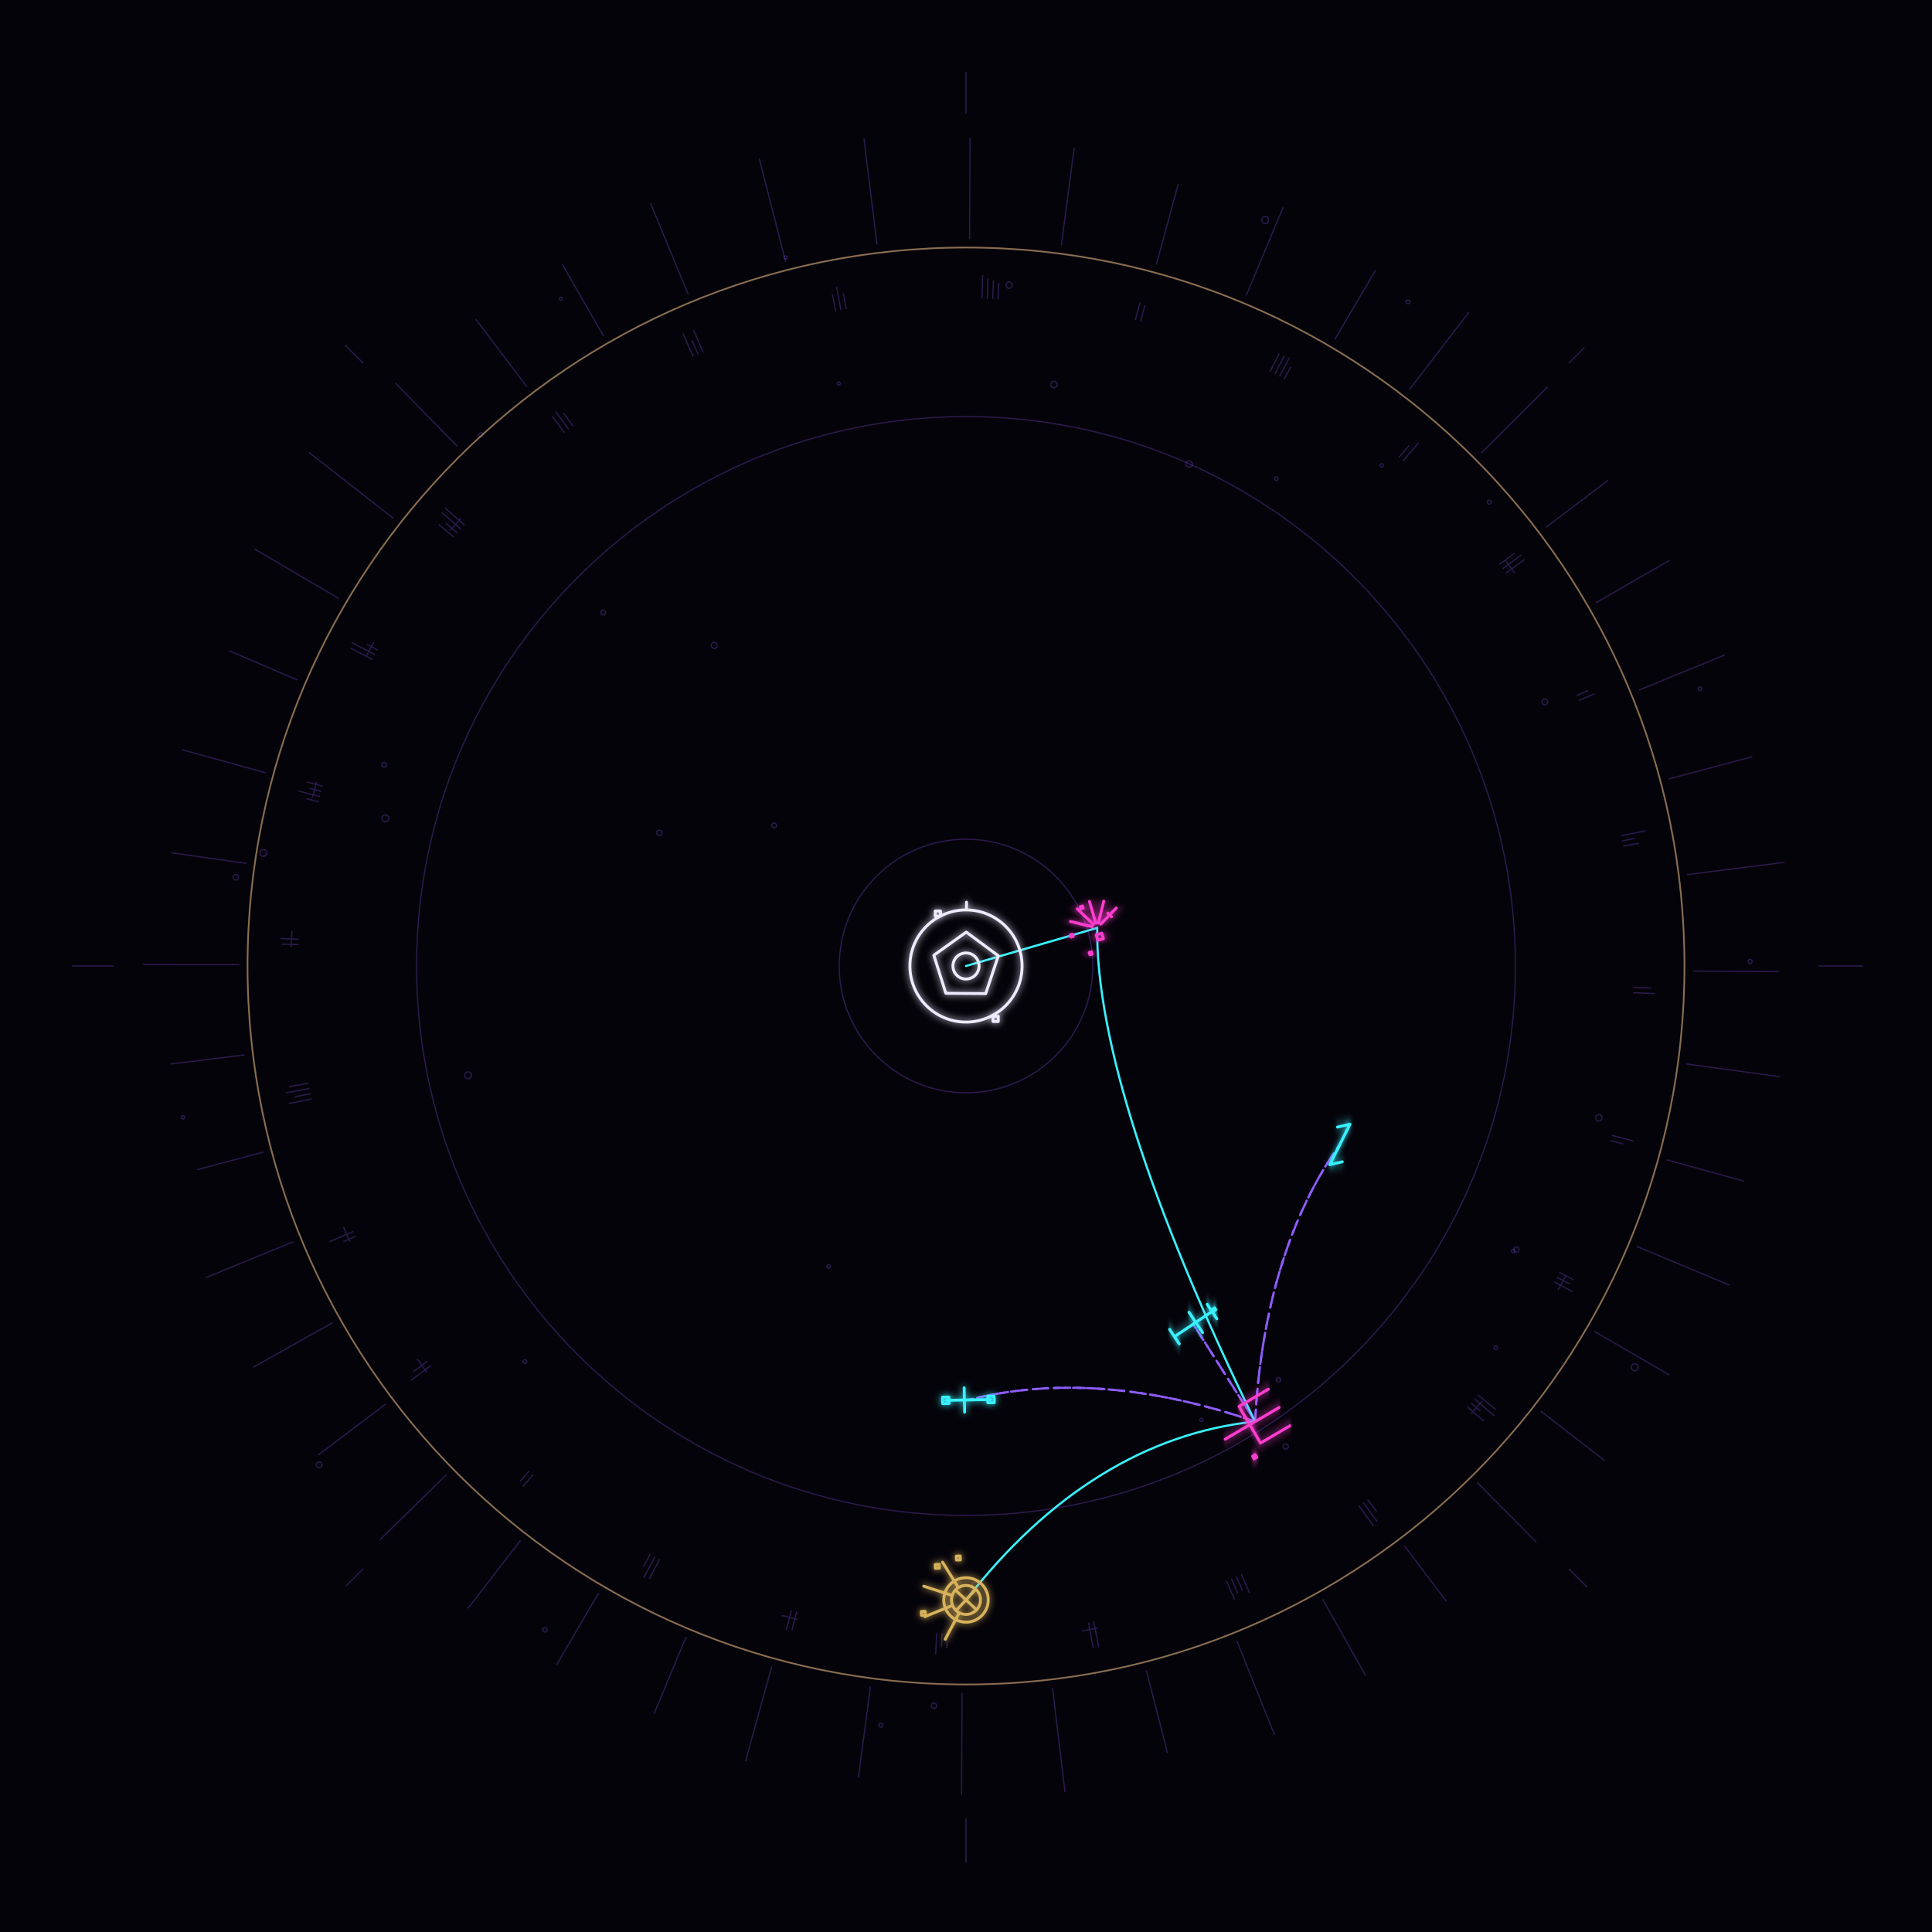
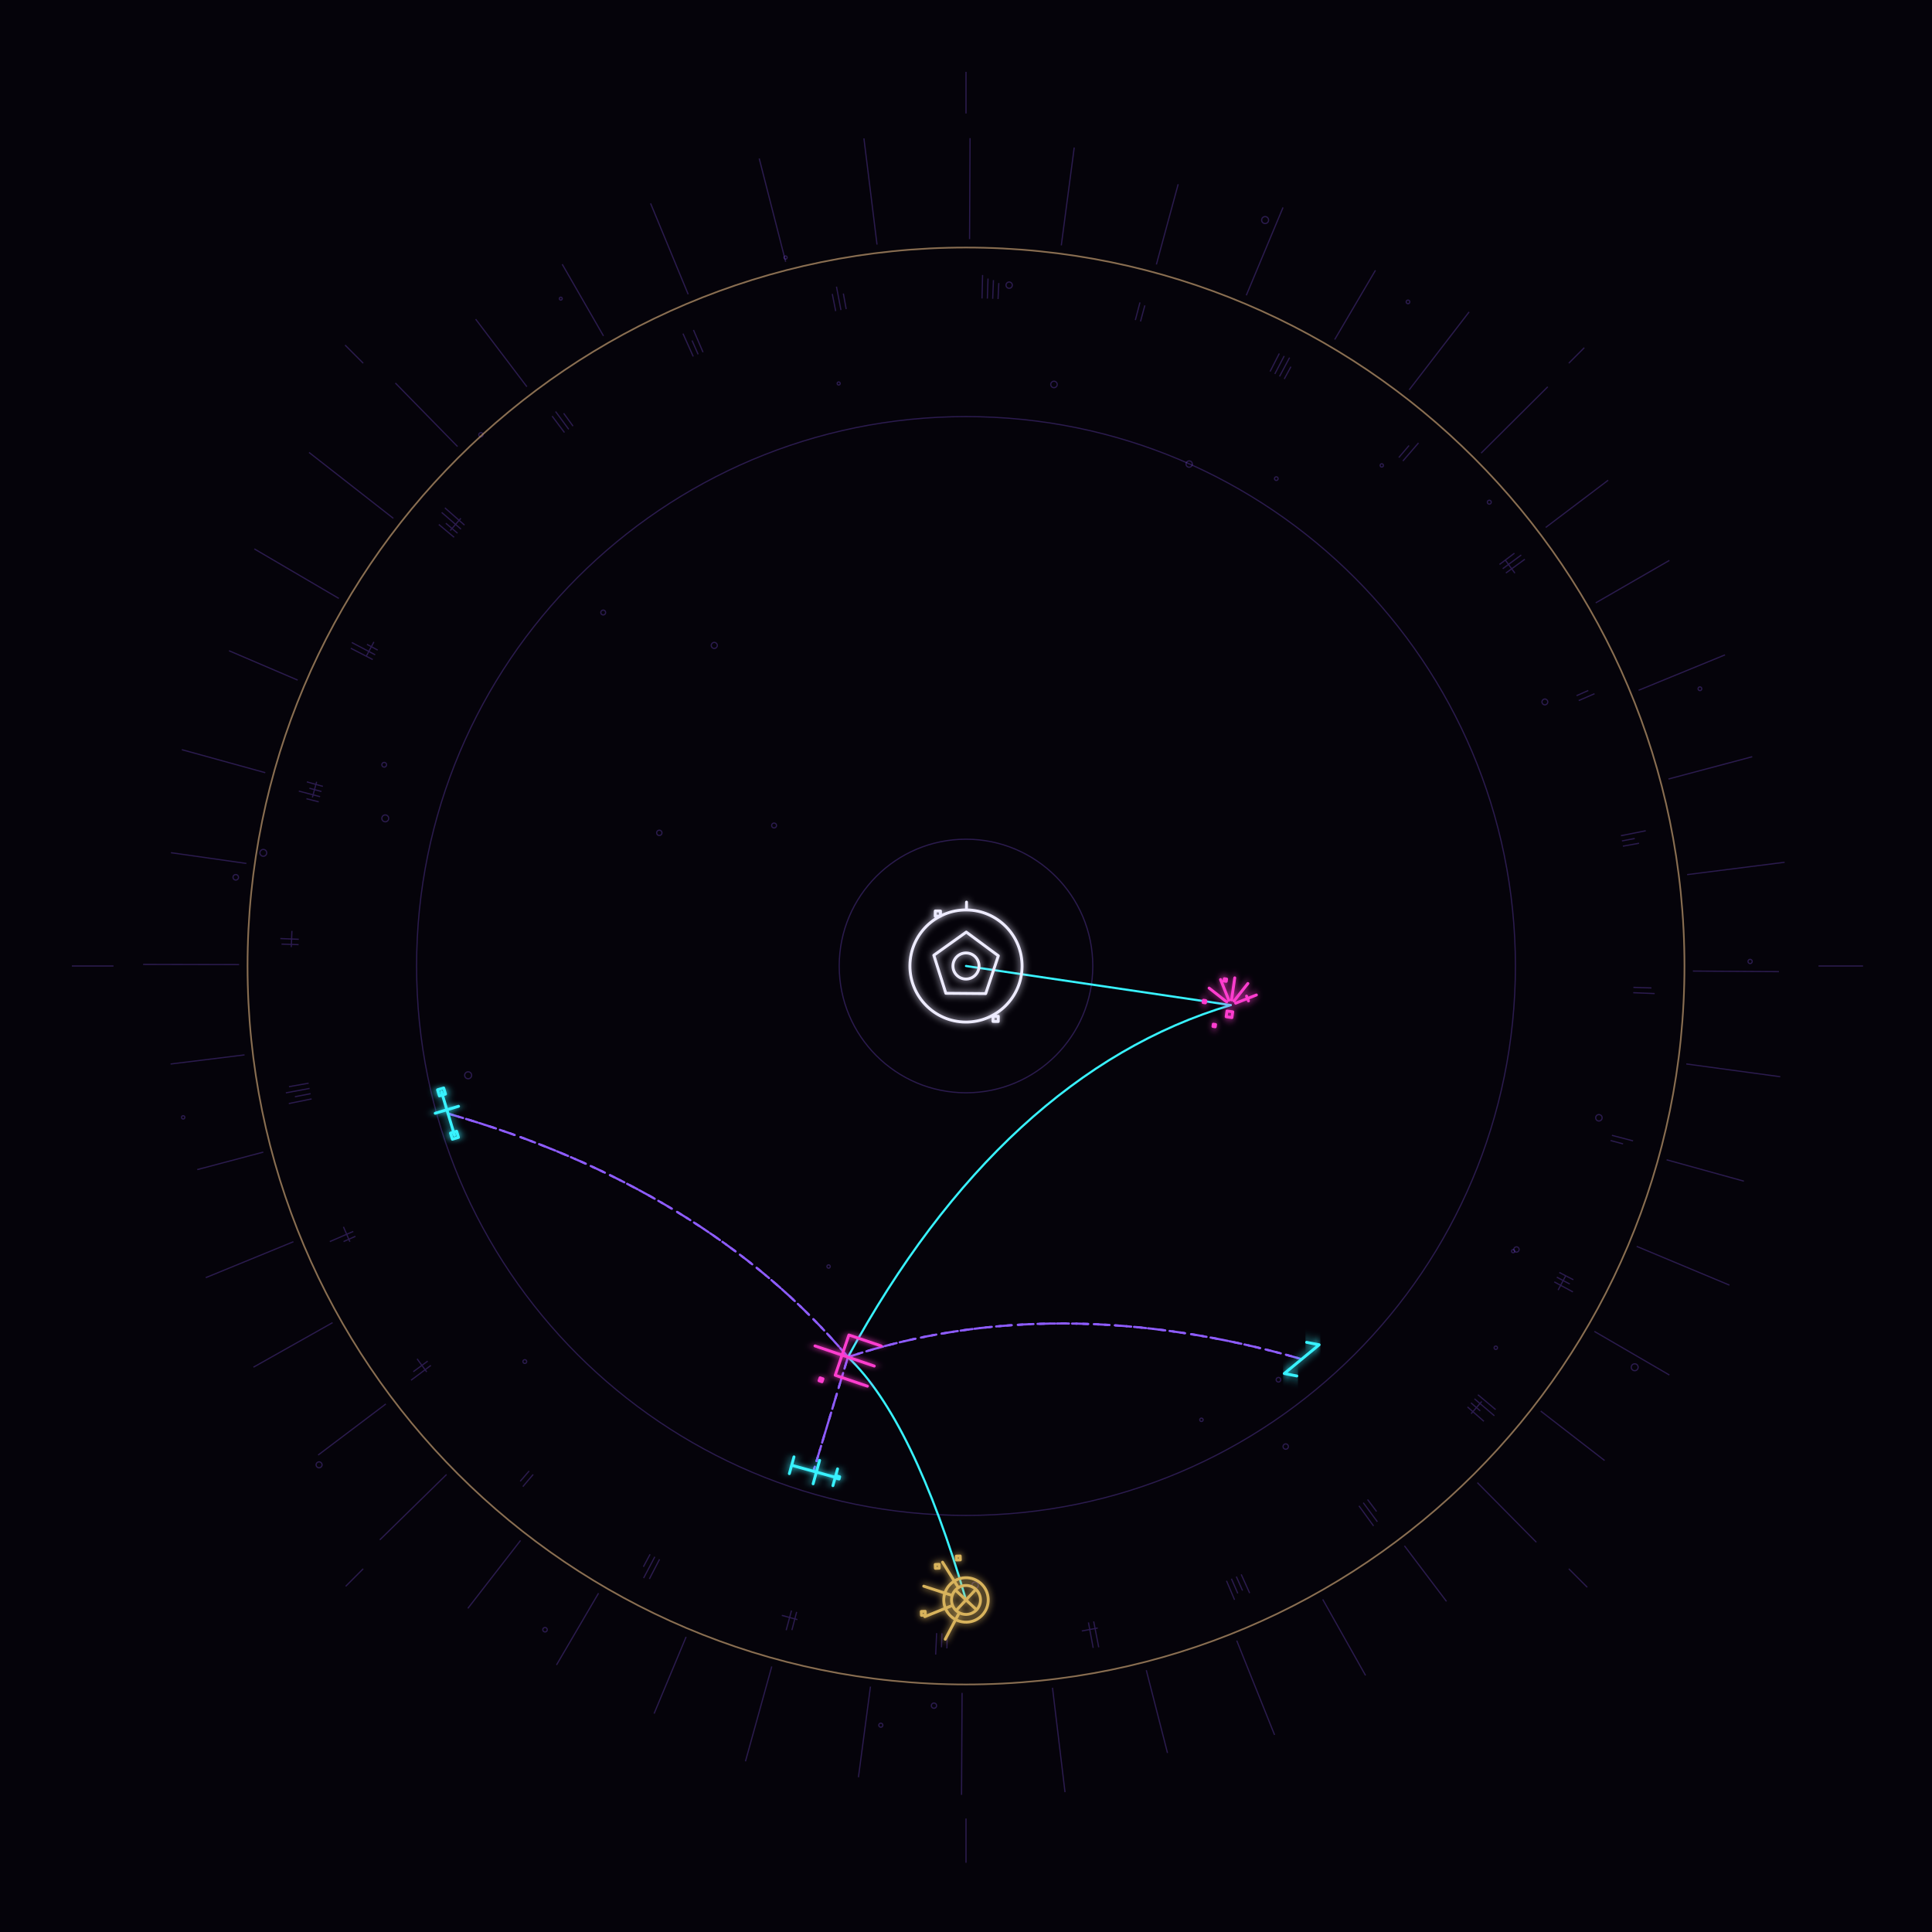
<svg xmlns="http://www.w3.org/2000/svg" viewBox="0 0 1600 1600" role="img">
  <defs>
    <filter id="sigil-glow" x="-30%" y="-30%" width="160%" height="160%">
      <feGaussianBlur stdDeviation="3" result="b" />
      <feMerge>
        <feMergeNode in="b" />
        <feMergeNode in="SourceGraphic" />
      </feMerge>
    </filter>
  </defs>
  <style>.sigil-node{fill:none;stroke-width:2.4;stroke-linecap:round;stroke-linejoin:round}.sigil-edge{fill:none;stroke-width:1.8;stroke-linecap:round}.sigil-region{fill:none;stroke-width:1.4}.sigil-boundary{fill:none;stroke:#D8B35C;stroke-width:1.4;stroke-opacity:0.55}.sigil-ornament{fill:none;stroke:#8E5CFF;stroke-opacity:0.28;stroke-width:1}.sigil-text{fill:#EDEBFF;font-family:ui-monospace,SFMono-Regular,Menlo,Consolas,monospace;font-size:15px;text-anchor:middle;dominant-baseline:middle}</style>
  <rect x="0" y="0" width="1600" height="1600" fill="#05030A" />
  <g class="sigil-layer sigil-layer-guide-geometry">
    <circle cx="800" cy="800" r="105" id="ornament-guide-0" class="sigil-ornament" stroke="#8E5CFF" />
    <circle cx="800" cy="800" r="455" id="ornament-guide-1" class="sigil-ornament" stroke="#8E5CFF" />
    <circle cx="800" cy="800" r="595" id="ornament-guide-2" class="sigil-ornament" stroke="#8E5CFF" />
    <path d="M800 94L800 59.481" id="ornament-cardinal-0" class="sigil-ornament" stroke="#8E5CFF" />
    <path d="M1299.217 300.783L1312.026 287.974" id="ornament-cardinal-1" class="sigil-ornament" stroke="#8E5CFF" />
    <path d="M1506 800L1542.906 800" id="ornament-cardinal-2" class="sigil-ornament" stroke="#8E5CFF" />
    <path d="M1299.217 1299.217L1314.492 1314.492" id="ornament-cardinal-3" class="sigil-ornament" stroke="#8E5CFF" />
    <path d="M800 1506L800 1542.657" id="ornament-cardinal-4" class="sigil-ornament" stroke="#8E5CFF" />
    <path d="M300.783 1299.217L286.287 1313.713" id="ornament-cardinal-5" class="sigil-ornament" stroke="#8E5CFF" />
    <path d="M94 800L59.509 800" id="ornament-cardinal-6" class="sigil-ornament" stroke="#8E5CFF" />
    <path d="M300.783 300.783L285.793 285.793" id="ornament-cardinal-7" class="sigil-ornament" stroke="#8E5CFF" />
  </g>
  <g class="sigil-layer sigil-layer-ornament-back">
    <path d="M1401.985 804.182L1473.239 804.677" id="ornament-filament-0" class="sigil-ornament" stroke="#8E5CFF" />
    <path d="M1396.51 881.119L1474.331 891.702" id="ornament-filament-1" class="sigil-ornament" stroke="#8E5CFF" />
    <path d="M1380.213 960.49L1444.226 978.197" id="ornament-filament-2" class="sigil-ornament" stroke="#8E5CFF" />
    <path d="M1355.426 1032.177L1432.22 1064.278" id="ornament-filament-3" class="sigil-ornament" stroke="#8E5CFF" />
    <path d="M1320.409 1102.62L1382.467 1138.707" id="ornament-filament-4" class="sigil-ornament" stroke="#8E5CFF" />
    <path d="M1275.97 1168.587L1328.844 1209.532" id="ornament-filament-5" class="sigil-ornament" stroke="#8E5CFF" />
    <path d="M1223.492 1227.853L1272.341 1277.205" id="ornament-filament-6" class="sigil-ornament" stroke="#8E5CFF" />
    <path d="M1163.099 1280.17L1197.897 1326.188" id="ornament-filament-7" class="sigil-ornament" stroke="#8E5CFF" />
    <path d="M1095.412 1324.534L1130.88 1387.512" id="ornament-filament-8" class="sigil-ornament" stroke="#8E5CFF" />
    <path d="M1024.21 1358.69L1055.545 1436.772" id="ornament-filament-9" class="sigil-ornament" stroke="#8E5CFF" />
    <path d="M949.32 1383.187L966.871 1451.734" id="ornament-filament-10" class="sigil-ornament" stroke="#8E5CFF" />
    <path d="M871.632 1397.723L881.993 1484.181" id="ornament-filament-11" class="sigil-ornament" stroke="#8E5CFF" />
    <path d="M796.757 1401.991L796.302 1486.438" id="ornament-filament-12" class="sigil-ornament" stroke="#8E5CFF" />
    <path d="M720.875 1396.777L710.923 1471.841" id="ornament-filament-13" class="sigil-ornament" stroke="#8E5CFF" />
    <path d="M639.143 1380.111L617.366 1458.648" id="ornament-filament-14" class="sigil-ornament" stroke="#8E5CFF" />
    <path d="M568.209 1355.587L541.703 1419.121" id="ornament-filament-15" class="sigil-ornament" stroke="#8E5CFF" />
    <path d="M495.686 1319.42L460.884 1378.822" id="ornament-filament-16" class="sigil-ornament" stroke="#8E5CFF" />
    <path d="M431.093 1275.722L387.451 1332" id="ornament-filament-17" class="sigil-ornament" stroke="#8E5CFF" />
    <path d="M369.822 1221.13L314.522 1275.267" id="ornament-filament-18" class="sigil-ornament" stroke="#8E5CFF" />
    <path d="M319.529 1162.701L263.48 1205.011" id="ornament-filament-19" class="sigil-ornament" stroke="#8E5CFF" />
    <path d="M275.432 1095.351L209.896 1132.249" id="ornament-filament-20" class="sigil-ornament" stroke="#8E5CFF" />
    <path d="M242.988 1028.346L170.369 1058.116" id="ornament-filament-21" class="sigil-ornament" stroke="#8E5CFF" />
    <path d="M218.064 954.125L163.356 968.614" id="ornament-filament-22" class="sigil-ornament" stroke="#8E5CFF" />
    <path d="M202.518 873.619L141.279 881.164" id="ornament-filament-23" class="sigil-ornament" stroke="#8E5CFF" />
    <path d="M198.001 798.82L118.514 798.664" id="ornament-filament-24" class="sigil-ornament" stroke="#8E5CFF" />
    <path d="M204.021 715.069L141.562 706.169" id="ornament-filament-25" class="sigil-ornament" stroke="#8E5CFF" />
    <path d="M219.678 639.904L150.631 620.856" id="ornament-filament-26" class="sigil-ornament" stroke="#8E5CFF" />
    <path d="M246.517 563.229L189.68 538.915" id="ornament-filament-27" class="sigil-ornament" stroke="#8E5CFF" />
    <path d="M280.628 495.604L210.645 454.588" id="ornament-filament-28" class="sigil-ornament" stroke="#8E5CFF" />
    <path d="M325.717 429.245L255.932 374.693" id="ornament-filament-29" class="sigil-ornament" stroke="#8E5CFF" />
    <path d="M378.902 369.791L327.429 317.205" id="ornament-filament-30" class="sigil-ornament" stroke="#8E5CFF" />
    <path d="M436.33 320.262L393.914 264.309" id="ornament-filament-31" class="sigil-ornament" stroke="#8E5CFF" />
    <path d="M499.775 278.206L465.599 218.807" id="ornament-filament-32" class="sigil-ornament" stroke="#8E5CFF" />
    <path d="M569.916 243.704L538.794 168.459" id="ornament-filament-33" class="sigil-ornament" stroke="#8E5CFF" />
    <path d="M650.657 216.819L628.741 131.236" id="ornament-filament-34" class="sigil-ornament" stroke="#8E5CFF" />
    <path d="M726.307 202.528L715.461 114.595" id="ornament-filament-35" class="sigil-ornament" stroke="#8E5CFF" />
    <path d="M802.949 198.007L803.359 114.381" id="ornament-filament-36" class="sigil-ornament" stroke="#8E5CFF" />
    <path d="M878.918 203.195L889.632 122.17" id="ornament-filament-37" class="sigil-ornament" stroke="#8E5CFF" />
    <path d="M957.676 219.016L975.709 152.569" id="ornament-filament-38" class="sigil-ornament" stroke="#8E5CFF" />
    <path d="M1032.141 244.559L1062.547 171.805" id="ornament-filament-39" class="sigil-ornament" stroke="#8E5CFF" />
    <path d="M1105.347 281.187L1139.082 223.867" id="ornament-filament-40" class="sigil-ornament" stroke="#8E5CFF" />
    <path d="M1167.04 322.836L1216.658 258.331" id="ornament-filament-41" class="sigil-ornament" stroke="#8E5CFF" />
    <path d="M1226.617 375.263L1281.805 320.318" id="ornament-filament-42" class="sigil-ornament" stroke="#8E5CFF" />
    <path d="M1280.102 436.812L1331.792 397.709" id="ornament-filament-43" class="sigil-ornament" stroke="#8E5CFF" />
    <path d="M1321.507 499.277L1382.496 464.108" id="ornament-filament-44" class="sigil-ornament" stroke="#8E5CFF" />
    <path d="M1357.017 571.667L1428.584 542.33" id="ornament-filament-45" class="sigil-ornament" stroke="#8E5CFF" />
    <path d="M1381.743 645.147L1451.121 626.679" id="ornament-filament-46" class="sigil-ornament" stroke="#8E5CFF" />
    <path d="M1397.224 724.318L1477.937 714.09" id="ornament-filament-47" class="sigil-ornament" stroke="#8E5CFF" />
    <path d="M1352.717 817.693L1367.662 818.171M1352.558 822.114L1370.324 822.825" id="ornament-rune-0" class="sigil-ornament" stroke="#8E5CFF" />
    <path d="M1334.922 940.24L1352.431 944.831M1333.783 944.515L1344.158 947.324" id="ornament-rune-1" class="sigil-ornament" stroke="#8E5CFF" />
    <path d="M1291.323 1053.792L1302.977 1059.812M1289.277 1057.715L1300.048 1063.388M1287.2 1061.621L1302.625 1069.904M1296.654 1056.546L1290.354 1068.391" id="ornament-rune-2" class="sigil-ornament" stroke="#8E5CFF" />
    <path d="M1223.954 1155.066L1238.626 1167.354M1221.1 1158.446L1237.571 1172.466M1218.219 1161.804L1225.89 1168.44M1215.311 1165.138L1228.859 1177.049M1227.115 1160.63L1218.338 1170.776" id="ornament-rune-3" class="sigil-ornament" stroke="#8E5CFF" />
    <path d="M1132.55 1241.836L1140.02 1251.761M1129.005 1244.482L1140.693 1260.273M1125.439 1247.1L1137.527 1263.707" id="ornament-rune-4" class="sigil-ornament" stroke="#8E5CFF" />
    <path d="M1027.912 1303.85L1034.905 1319.31M1023.874 1305.657L1029.004 1317.245M1019.822 1307.432L1025.089 1319.591M1015.755 1309.175L1022.426 1324.917" id="ornament-rune-5" class="sigil-ornament" stroke="#8E5CFF" />
    <path d="M905.742 1342.796L909.913 1364.211M901.396 1343.625L905.328 1364.703M909.083 1348.254L895.895 1350.713" id="ornament-rune-6" class="sigil-ornament" stroke="#8E5CFF" />
    <path d="M784.518 1352.783L784.172 1365.127M780.096 1352.642L779.68 1364.198M775.676 1352.465L774.892 1370.268" id="ornament-rune-7" class="sigil-ornament" stroke="#8E5CFF" />
    <path d="M659.76 1334.922L655.815 1349.969M655.485 1333.783L651.077 1350.063M660.402 1341.289L647.452 1337.783" id="ornament-rune-8" class="sigil-ornament" stroke="#8E5CFF" />
    <path d="M546.208 1291.323L537.791 1307.618M542.285 1289.277L533.003 1306.9M538.379 1287.2L532.811 1297.568" id="ornament-rune-9" class="sigil-ornament" stroke="#8E5CFF" />
    <path d="M441.554 1221.1L432.983 1231.169M438.196 1218.219L430.818 1226.747" id="ornament-rune-10" class="sigil-ornament" stroke="#8E5CFF" />
    <path d="M356.837 1130.78L340.385 1143.061M354.205 1127.225L342.274 1135.983M353.37 1136.159L345.432 1125.344" id="ornament-rune-11" class="sigil-ornament" stroke="#8E5CFF" />
    <path d="M294.343 1023.874L284.52 1028.223M292.568 1019.822L273.132 1028.241M289.766 1028.346L284.433 1016.036" id="ornament-rune-12" class="sigil-ornament" stroke="#8E5CFF" />
    <path d="M258.067 910.081L239.179 913.917M257.204 905.742L244.231 908.269M256.375 901.396L236.727 905.061M255.582 897.044L239.333 899.94" id="ornament-rune-13" class="sigil-ornament" stroke="#8E5CFF" />
    <path d="M247.283 782.307L233.147 781.855M247.442 777.886L232.163 777.274M241.219 784.35L241.756 770.945" id="ornament-rune-14" class="sigil-ornament" stroke="#8E5CFF" />
    <path d="M263.973 664.043L253.761 661.453M265.078 659.76L247.471 655.144M266.217 655.485L256.228 652.78M267.39 651.219L254.107 647.509M258.711 660.402L262.217 647.452" id="ornament-rune-15" class="sigil-ornament" stroke="#8E5CFF" />
    <path d="M308.677 546.208L290.566 536.852M310.723 542.285L291.341 532.076M312.8 538.379L303.907 533.604M303.346 543.454L309.646 531.609" id="ornament-rune-16" class="sigil-ornament" stroke="#8E5CFF" />
    <path d="M376.046 444.934L363.41 434.351M378.9 441.554L369.235 433.327M381.781 438.196L365.788 424.361M384.689 434.862L368.457 420.592M372.885 439.37L381.662 429.224" id="ornament-rune-17" class="sigil-ornament" stroke="#8E5CFF" />
    <path d="M467.45 358.164L457.216 344.567M470.995 355.518L460.107 340.809M474.561 352.9L466.818 342.262" id="ornament-rune-18" class="sigil-ornament" stroke="#8E5CFF" />
    <path d="M574.105 295.242L565.617 276.276M578.15 293.451L573.123 281.972M582.21 291.693L574.312 273.259" id="ornament-rune-19" class="sigil-ornament" stroke="#8E5CFF" />
    <path d="M692.088 257.631L689.259 243.413M696.43 256.785L692.734 237.4M700.779 255.974L698.429 243.087" id="ornament-rune-20" class="sigil-ornament" stroke="#8E5CFF" />
    <path d="M813.271 247.159L813.736 227.767M817.693 247.283L818.224 230.704M822.114 247.442L822.733 231.972M826.534 247.637L827.169 234.418" id="ornament-rune-21" class="sigil-ornament" stroke="#8E5CFF" />
    <path d="M940.24 265.078L944.069 250.474M944.515 266.217L948.116 252.917" id="ornament-rune-22" class="sigil-ornament" stroke="#8E5CFF" />
    <path d="M1051.825 307.666L1059.452 292.754M1055.756 309.696L1063.523 294.805M1059.67 311.758L1067.959 296.172M1063.567 313.851L1069.081 303.681" id="ornament-rune-23" class="sigil-ornament" stroke="#8E5CFF" />
    <path d="M1158.446 378.9L1166.9 368.968M1161.804 381.781L1174.737 366.831" id="ornament-rune-24" class="sigil-ornament" stroke="#8E5CFF" />
    <path d="M1241.836 467.45L1254.188 458.153M1244.482 470.995L1259.819 459.643M1247.1 474.561L1262.814 463.123M1246.63 463.841L1254.568 474.656" id="ornament-rune-25" class="sigil-ornament" stroke="#8E5CFF" />
    <path d="M1305.657 576.126L1315.366 571.828M1307.432 580.178L1320.519 574.509" id="ornament-rune-26" class="sigil-ornament" stroke="#8E5CFF" />
    <path d="M1342.369 692.088L1362.94 687.995M1343.215 696.43L1353.822 694.408M1344.026 700.779L1357.398 698.341" id="ornament-rune-27" class="sigil-ornament" stroke="#8E5CFF" />
    <circle cx="499.557" cy="507.254" r="2.017" id="ornament-dot-87" class="sigil-ornament" stroke="#8E5CFF" />
    <circle cx="1047.714" cy="182.248" r="2.88" id="ornament-dot-88" class="sigil-ornament" stroke="#8E5CFF" />
    <circle cx="1407.799" cy="570.398" r="1.545" id="ornament-dot-89" class="sigil-ornament" stroke="#8E5CFF" />
    <circle cx="218.054" cy="706.291" r="2.83" id="ornament-dot-90" class="sigil-ornament" stroke="#8E5CFF" />
    <circle cx="451.355" cy="1349.661" r="1.862" id="ornament-dot-91" class="sigil-ornament" stroke="#8E5CFF" />
    <circle cx="195.243" cy="726.547" r="2.298" id="ornament-dot-92" class="sigil-ornament" stroke="#8E5CFF" />
    <circle cx="546.012" cy="689.719" r="2.214" id="ornament-dot-93" class="sigil-ornament" stroke="#8E5CFF" />
    <circle cx="807.572" cy="1312.798" r="2.658" id="ornament-dot-94" class="sigil-ornament" stroke="#8E5CFF" />
    <circle cx="1056.979" cy="396.379" r="1.519" id="ornament-dot-95" class="sigil-ornament" stroke="#8E5CFF" />
    <circle cx="1353.792" cy="1132.296" r="2.861" id="ornament-dot-96" class="sigil-ornament" stroke="#8E5CFF" />
    <circle cx="650.553" cy="213.273" r="1.336" id="ornament-dot-97" class="sigil-ornament" stroke="#8E5CFF" />
    <circle cx="1233.375" cy="415.884" r="1.632" id="ornament-dot-98" class="sigil-ornament" stroke="#8E5CFF" />
    <circle cx="694.575" cy="317.581" r="1.272" id="ornament-dot-99" class="sigil-ornament" stroke="#8E5CFF" />
    <circle cx="1238.756" cy="1116.163" r="1.408" id="ornament-dot-100" class="sigil-ornament" stroke="#8E5CFF" />
    <circle cx="398.281" cy="360.069" r="1.795" id="ornament-dot-101" class="sigil-ornament" stroke="#8E5CFF" />
    <circle cx="591.524" cy="534.501" r="2.516" id="ornament-dot-102" class="sigil-ornament" stroke="#8E5CFF" />
    <circle cx="319.066" cy="677.73" r="2.845" id="ornament-dot-103" class="sigil-ornament" stroke="#8E5CFF" />
    <circle cx="1058.77" cy="1142.642" r="1.923" id="ornament-dot-104" class="sigil-ornament" stroke="#8E5CFF" />
    <circle cx="1255.882" cy="1034.767" r="2.208" id="ornament-dot-105" class="sigil-ornament" stroke="#8E5CFF" />
    <circle cx="1253.113" cy="1036.153" r="1.339" id="ornament-dot-106" class="sigil-ornament" stroke="#8E5CFF" />
    <circle cx="729.456" cy="1428.733" r="1.688" id="ornament-dot-107" class="sigil-ornament" stroke="#8E5CFF" />
    <circle cx="1279.39" cy="581.309" r="2.418" id="ornament-dot-108" class="sigil-ornament" stroke="#8E5CFF" />
    <circle cx="434.622" cy="1127.58" r="1.573" id="ornament-dot-109" class="sigil-ornament" stroke="#8E5CFF" />
    <circle cx="151.702" cy="925.361" r="1.375" id="ornament-dot-110" class="sigil-ornament" stroke="#8E5CFF" />
    <circle cx="1166.042" cy="250.016" r="1.509" id="ornament-dot-111" class="sigil-ornament" stroke="#8E5CFF" />
    <circle cx="264.247" cy="1213.105" r="2.471" id="ornament-dot-112" class="sigil-ornament" stroke="#8E5CFF" />
    <circle cx="387.705" cy="890.508" r="2.891" id="ornament-dot-113" class="sigil-ornament" stroke="#8E5CFF" />
    <circle cx="1064.777" cy="1197.982" r="2.237" id="ornament-dot-114" class="sigil-ornament" stroke="#8E5CFF" />
    <circle cx="1449.358" cy="796.239" r="1.754" id="ornament-dot-115" class="sigil-ornament" stroke="#8E5CFF" />
    <circle cx="835.749" cy="236.15" r="2.607" id="ornament-dot-116" class="sigil-ornament" stroke="#8E5CFF" />
    <circle cx="686.209" cy="1048.882" r="1.394" id="ornament-dot-117" class="sigil-ornament" stroke="#8E5CFF" />
    <circle cx="641.056" cy="683.637" r="2.04" id="ornament-dot-118" class="sigil-ornament" stroke="#8E5CFF" />
    <circle cx="773.473" cy="1412.548" r="2.191" id="ornament-dot-119" class="sigil-ornament" stroke="#8E5CFF" />
    <circle cx="318.174" cy="633.335" r="1.969" id="ornament-dot-120" class="sigil-ornament" stroke="#8E5CFF" />
    <circle cx="1144.324" cy="385.436" r="1.375" id="ornament-dot-121" class="sigil-ornament" stroke="#8E5CFF" />
    <circle cx="464.418" cy="247.323" r="1.209" id="ornament-dot-122" class="sigil-ornament" stroke="#8E5CFF" />
    <circle cx="984.835" cy="384.313" r="2.617" id="ornament-dot-123" class="sigil-ornament" stroke="#8E5CFF" />
    <circle cx="994.976" cy="1175.836" r="1.407" id="ornament-dot-124" class="sigil-ornament" stroke="#8E5CFF" />
    <circle cx="872.858" cy="318.388" r="2.683" id="ornament-dot-125" class="sigil-ornament" stroke="#8E5CFF" />
    <circle cx="1324.145" cy="925.71" r="2.666" id="ornament-dot-126" class="sigil-ornament" stroke="#8E5CFF" />
  </g>
  <g class="sigil-layer sigil-layer-semantic-regions">
    <circle cx="800" cy="800" r="595" id="boundary-host" class="sigil-boundary sigil-invocation-boundary" />
  </g>
  <g class="sigil-layer sigil-layer-semantic-edges">
-     <path d="M800 800C820.078 794.167 857.018 783.435 908.647 768.435" id="edge-e0_n0.0-_n1.0" class="sigil-edge sigil-edge-flow" stroke="#38F2FF" />
-     <path d="M1039.44 1177.297C1044.283 1084.039 1068.145 1006.002 1109.623 947.778" id="edge-e1_n2.1-_n3.0" class="sigil-edge sigil-edge-enter" stroke="#8E5CFF" stroke-dasharray="10 6" />
-     <path d="M1109.623 947.778C1068.145 1006.002 1044.283 1084.039 1039.44 1177.297" id="edge-e2_n3.0-_n2.1" class="sigil-edge sigil-edge-join" stroke="#8E5CFF" stroke-dasharray="4 5" />
-     <path d="M1039.44 1177.297C1017.117 1142.122 999.693 1114.666 988.194 1096.546" id="edge-e3_n2.2-_n4.0" class="sigil-edge sigil-edge-enter" stroke="#8E5CFF" stroke-dasharray="10 6" />
-     <path d="M988.194 1096.546C999.693 1114.666 1017.117 1142.122 1039.44 1177.297" id="edge-e4_n4.0-_n2.1" class="sigil-edge sigil-edge-join" stroke="#8E5CFF" stroke-dasharray="4 5" />
-     <path d="M1039.44 1177.297C953.244 1147.478 872.505 1141.378 801.972 1159.355" id="edge-e5_n2.3-_n5.0" class="sigil-edge sigil-edge-enter" stroke="#8E5CFF" stroke-dasharray="10 6" />
-     <path d="M801.972 1159.355C872.505 1141.378 953.244 1147.478 1039.44 1177.297" id="edge-e6_n5.0-_n2.1" class="sigil-edge sigil-edge-join" stroke="#8E5CFF" stroke-dasharray="4 5" />
-     <path d="M908.647 768.435C907.585 859.435 952.055 998.448 1039.44 1177.297" id="edge-e7_n1.0-_n2.0" class="sigil-edge sigil-edge-flow" stroke="#38F2FF" />
-     <path d="M1039.44 1177.297C949.947 1186.556 868.538 1236.775 800 1325" id="edge-e8_n2.0-_n6.0" class="sigil-edge sigil-edge-flow" stroke="#38F2FF" />
+     <path d="M800 800C840.525 805.984 915.083 816.994 1019.289 832.382" id="edge-e0_n0.0-_n1.0" class="sigil-edge sigil-edge-flow" stroke="#38F2FF" />
+     <path d="M702.211 1123.893C815.619 1086.208 943.397 1086.782 1078.03 1125.58" id="edge-e1_n2.1-_n3.0" class="sigil-edge sigil-edge-enter" stroke="#8E5CFF" stroke-dasharray="10 6" />
+     <path d="M1078.03 1125.58C943.397 1086.782 815.619 1086.208 702.211 1123.893" id="edge-e2_n3.0-_n2.1" class="sigil-edge sigil-edge-join" stroke="#8E5CFF" stroke-dasharray="4 5" />
+     <path d="M702.211 1123.893C695.805 1145.109 686.1 1177.254 673.666 1218.438" id="edge-e3_n2.2-_n4.0" class="sigil-edge sigil-edge-enter" stroke="#8E5CFF" stroke-dasharray="10 6" />
+     <path d="M673.666 1218.438C686.1 1177.254 695.805 1145.109 702.211 1123.893" id="edge-e4_n4.0-_n2.1" class="sigil-edge sigil-edge-join" stroke="#8E5CFF" stroke-dasharray="4 5" />
+     <path d="M702.211 1123.893C624.167 1030.881 511.564 962.316 371.028 922.23" id="edge-e5_n2.3-_n5.0" class="sigil-edge sigil-edge-enter" stroke="#8E5CFF" stroke-dasharray="10 6" />
+     <path d="M371.028 922.23C511.564 962.316 624.167 1030.881 702.211 1123.893" id="edge-e6_n5.0-_n2.1" class="sigil-edge sigil-edge-join" stroke="#8E5CFF" stroke-dasharray="4 5" />
+     <path d="M1019.289 832.382C894.467 869.388 786.66 968.502 702.211 1123.893" id="edge-e7_n1.0-_n2.0" class="sigil-edge sigil-edge-flow" stroke="#38F2FF" />
+     <path d="M702.211 1123.893C738.197 1158.002 771.445 1226.378 800 1325" id="edge-e8_n2.0-_n6.0" class="sigil-edge sigil-edge-flow" stroke="#38F2FF" />
  </g>
  <g class="sigil-layer sigil-layer-semantic-nodes">
    <path d="M846.44 800C846.44 825.648 825.648 846.44 800 846.44C774.352 846.44 753.56 825.648 753.56 800C753.56 774.352 774.352 753.56 800 753.56C825.648 753.56 846.44 774.352 846.44 800M800 771.92L826.706 791.323L816.505 822.717L783.495 822.717L773.294 791.323ZM810.8 800C810.8 805.965 805.965 810.8 800 810.8C794.035 810.8 789.2 805.965 789.2 800C789.2 794.035 794.035 789.2 800 789.2C805.965 789.2 810.8 794.035 810.8 800M800 753.56L800 747.08M774.184 754.636L778.504 754.636L778.504 758.956L774.184 758.956ZM822.743 841.416L827.063 841.416L827.063 845.736L822.743 845.736Z" id="node-n0" class="sigil-node sigil-node-source" stroke="#EDEBFF" filter="url(#sigil-glow)" transform="rotate(0.464 800 800)" />
-     <path d="M904.9 766.286L888.87 757.09M906.482 764.697L897.22 748.706M908.647 764.115L908.647 745.635M910.812 764.697L920.075 748.706M912.394 766.286L928.424 757.09M920.48 759.158L922.629 762.905M906.247 773.715L911.047 773.715L911.047 778.515L906.247 778.515ZM900.185 747.586L902.105 747.586L902.105 749.506L900.185 749.506ZM885.655 767.71L887.575 767.71L887.575 769.63L885.655 769.63ZM896.569 786.16L898.489 786.16L898.489 788.08L896.569 788.08Z" id="node-n1" class="sigil-node sigil-node-scatter" stroke="#FF3CCF" filter="url(#sigil-glow)" transform="rotate(-16.328 908.647 768.435)" />
-     <path d="M1039.44 1206.097L1039.44 1182.417M1021.84 1182.417L1021.84 1154.257M1039.44 1182.417L1021.84 1182.417M1039.44 1182.417L1039.44 1154.257M1057.04 1182.417L1057.04 1154.257M1039.44 1182.417L1057.04 1182.417M1063.111 1191.063L1065.671 1191.063L1065.671 1193.623L1063.111 1193.623Z" id="node-n2" class="sigil-node sigil-node-fork" stroke="#FF3CCF" filter="url(#sigil-glow)" transform="rotate(59.571 1039.44 1177.297)" />
-     <path d="M1109.623 929.058L1109.623 966.498M1101.463 935.778L1109.623 929.058M1117.783 959.778L1109.623 966.498" id="node-n3" class="sigil-node sigil-node-stage" stroke="#38F2FF" filter="url(#sigil-glow)" transform="rotate(26.486 1109.623 947.778)" />
-     <path d="M988.194 1077.826L988.194 1115.266M980.994 1077.826L995.394 1077.826M980.994 1115.266L995.394 1115.266M978.114 1094.04L998.274 1094.04M986.799 1074.398L988.719 1074.398L988.719 1076.318L986.799 1076.318Z" id="node-n4" class="sigil-node sigil-node-stage" stroke="#38F2FF" filter="url(#sigil-glow)" transform="rotate(56.229 988.194 1096.546)" />
-     <path d="M801.972 1140.635L801.972 1178.075M799.332 1137.995L804.612 1137.995L804.612 1143.275L799.332 1143.275ZM799.332 1175.435L804.612 1175.435L804.612 1180.715L799.332 1180.715ZM791.892 1162.651L812.052 1162.651" id="node-n5" class="sigil-node sigil-node-stage" stroke="#38F2FF" filter="url(#sigil-glow)" transform="rotate(88.937 801.972 1159.355)" />
+     <path d="M1015.541 830.232L999.511 821.037M1017.123 828.644L1007.861 812.652M1019.289 828.062L1019.289 809.582M1021.454 828.644L1030.716 812.652M1023.036 830.232L1039.066 821.037M1031.121 823.104L1033.271 826.852M1016.889 837.662L1021.689 837.662L1021.689 842.462L1016.889 842.462ZM1010.827 811.533L1012.747 811.533L1012.747 813.453L1010.827 813.453ZM996.296 831.657L998.216 831.657L998.216 833.577L996.296 833.577ZM1007.21 850.106L1009.13 850.106L1009.13 852.026L1007.21 852.026Z" id="node-n1" class="sigil-node sigil-node-scatter" stroke="#FF3CCF" filter="url(#sigil-glow)" transform="rotate(8.272 1019.289 832.382)" />
+     <path d="M702.211 1152.693L702.211 1129.013M684.611 1129.013L684.611 1100.853M702.211 1129.013L684.611 1129.013M702.211 1129.013L702.211 1100.853M719.811 1129.013L719.811 1100.853M702.211 1129.013L719.811 1129.013M725.882 1137.66L728.442 1137.66L728.442 1140.22L725.882 1140.22Z" id="node-n2" class="sigil-node sigil-node-fork" stroke="#FF3CCF" filter="url(#sigil-glow)" transform="rotate(108.771 702.211 1123.893)" />
+     <path d="M1078.03 1106.86L1078.03 1144.3M1069.87 1113.58L1078.03 1106.86M1086.19 1137.58L1078.03 1144.3" id="node-n3" class="sigil-node sigil-node-stage" stroke="#38F2FF" filter="url(#sigil-glow)" transform="rotate(50.476 1078.03 1125.58)" />
+     <path d="M673.666 1199.718L673.666 1237.158M666.466 1199.718L680.866 1199.718M666.466 1237.158L680.866 1237.158M663.586 1215.932L683.746 1215.932M672.272 1196.29L674.192 1196.29L674.192 1198.21L672.272 1198.21Z" id="node-n4" class="sigil-node sigil-node-stage" stroke="#38F2FF" filter="url(#sigil-glow)" transform="rotate(105.429 673.666 1218.438)" />
+     <path d="M371.028 903.51L371.028 940.95M368.388 900.87L373.668 900.87L373.668 906.15L368.388 906.15ZM368.388 938.31L373.668 938.31L373.668 943.59L368.388 943.59ZM360.948 925.526L381.108 925.526" id="node-n5" class="sigil-node sigil-node-stage" stroke="#38F2FF" filter="url(#sigil-glow)" transform="rotate(163.347 371.028 922.23)" />
    <path d="M831.921 1343.311L810.409 1330.971M812.619 1359.569L804.115 1336.272M787.381 1359.569L795.885 1336.272M768.079 1343.311L789.591 1330.971M812 1325C812 1331.627 806.627 1337 800 1337C793.373 1337 788 1331.627 788 1325C788 1318.373 793.373 1313 800 1313C806.627 1313 812 1318.373 812 1325M791.6 1316.6L808.4 1333.4M808.4 1316.6L791.6 1333.4M818.4 1325C818.4 1335.162 810.162 1343.4 800 1343.4C789.838 1343.4 781.6 1335.162 781.6 1325C781.6 1314.838 789.838 1306.6 800 1306.6C810.162 1306.6 818.4 1314.838 818.4 1325M769.75 1346.224L772.95 1346.224L772.95 1349.424L769.75 1349.424ZM763.463 1328.529L766.663 1328.529L766.663 1331.729L763.463 1331.729ZM808.229 1359.123L811.429 1359.123L811.429 1362.323L808.229 1362.323Z" id="node-n6" class="sigil-node sigil-node-collect" stroke="#D8B35C" filter="url(#sigil-glow)" transform="rotate(87.987 800 1325)" />
  </g>
</svg>
